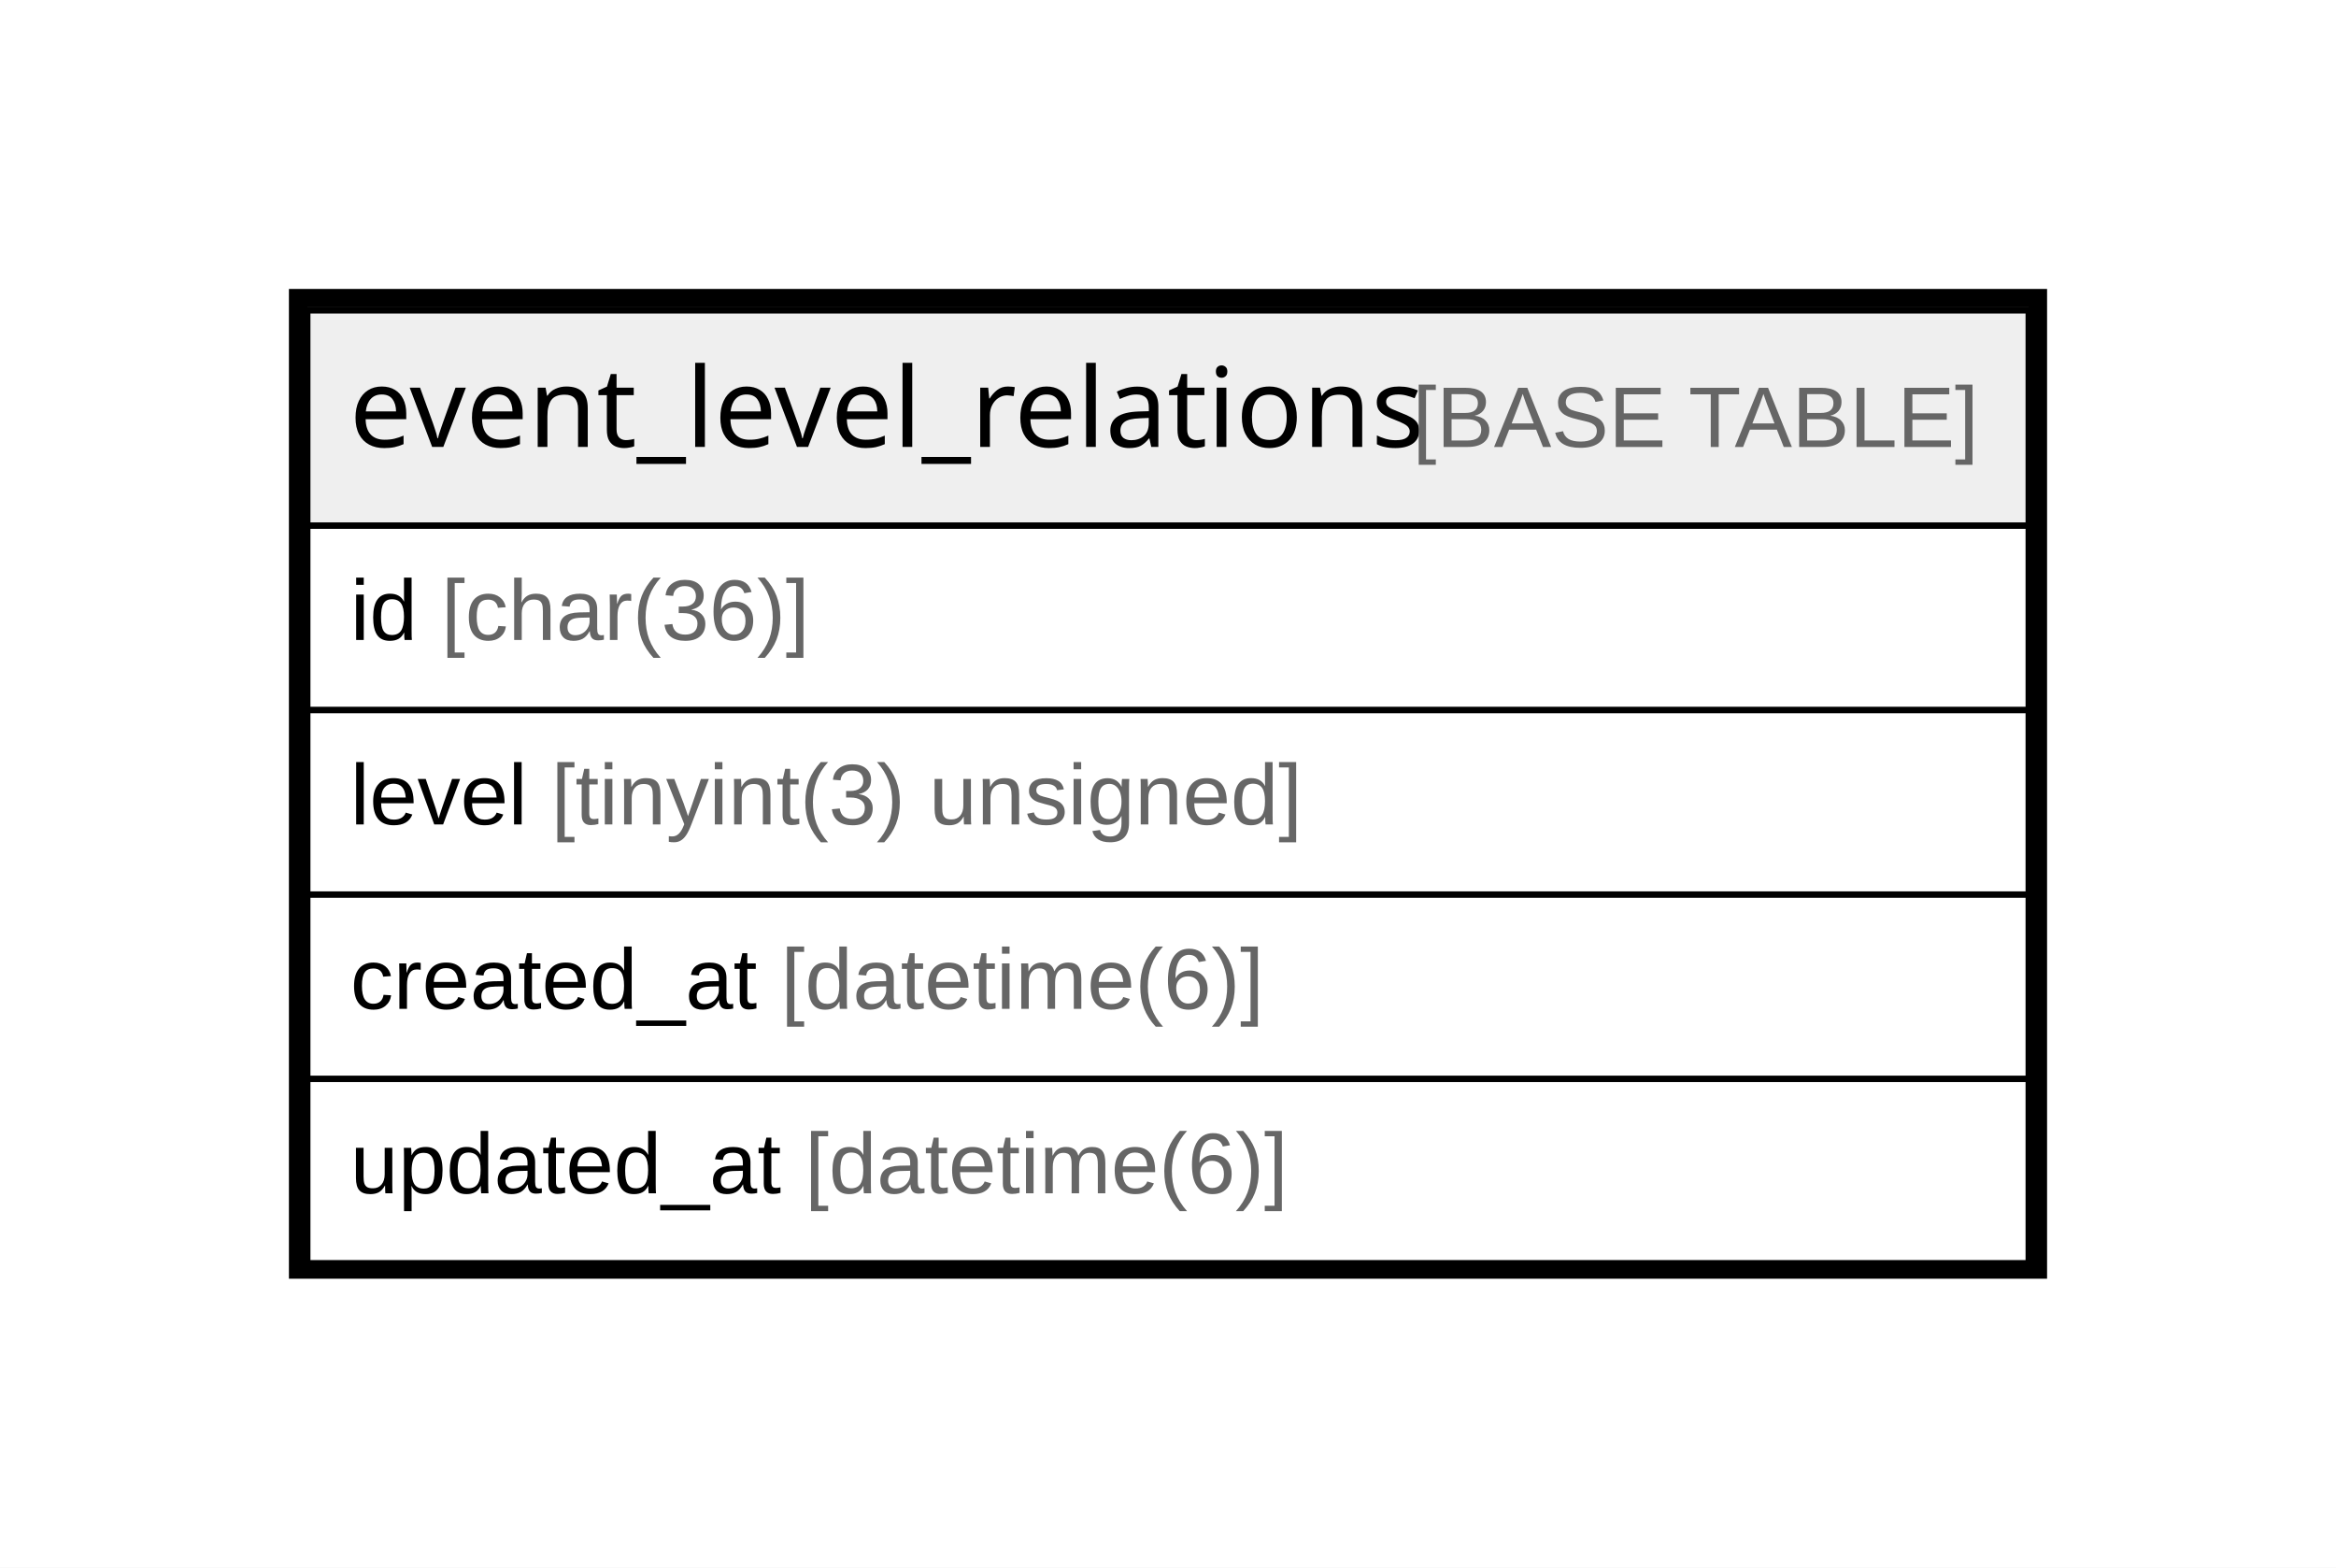
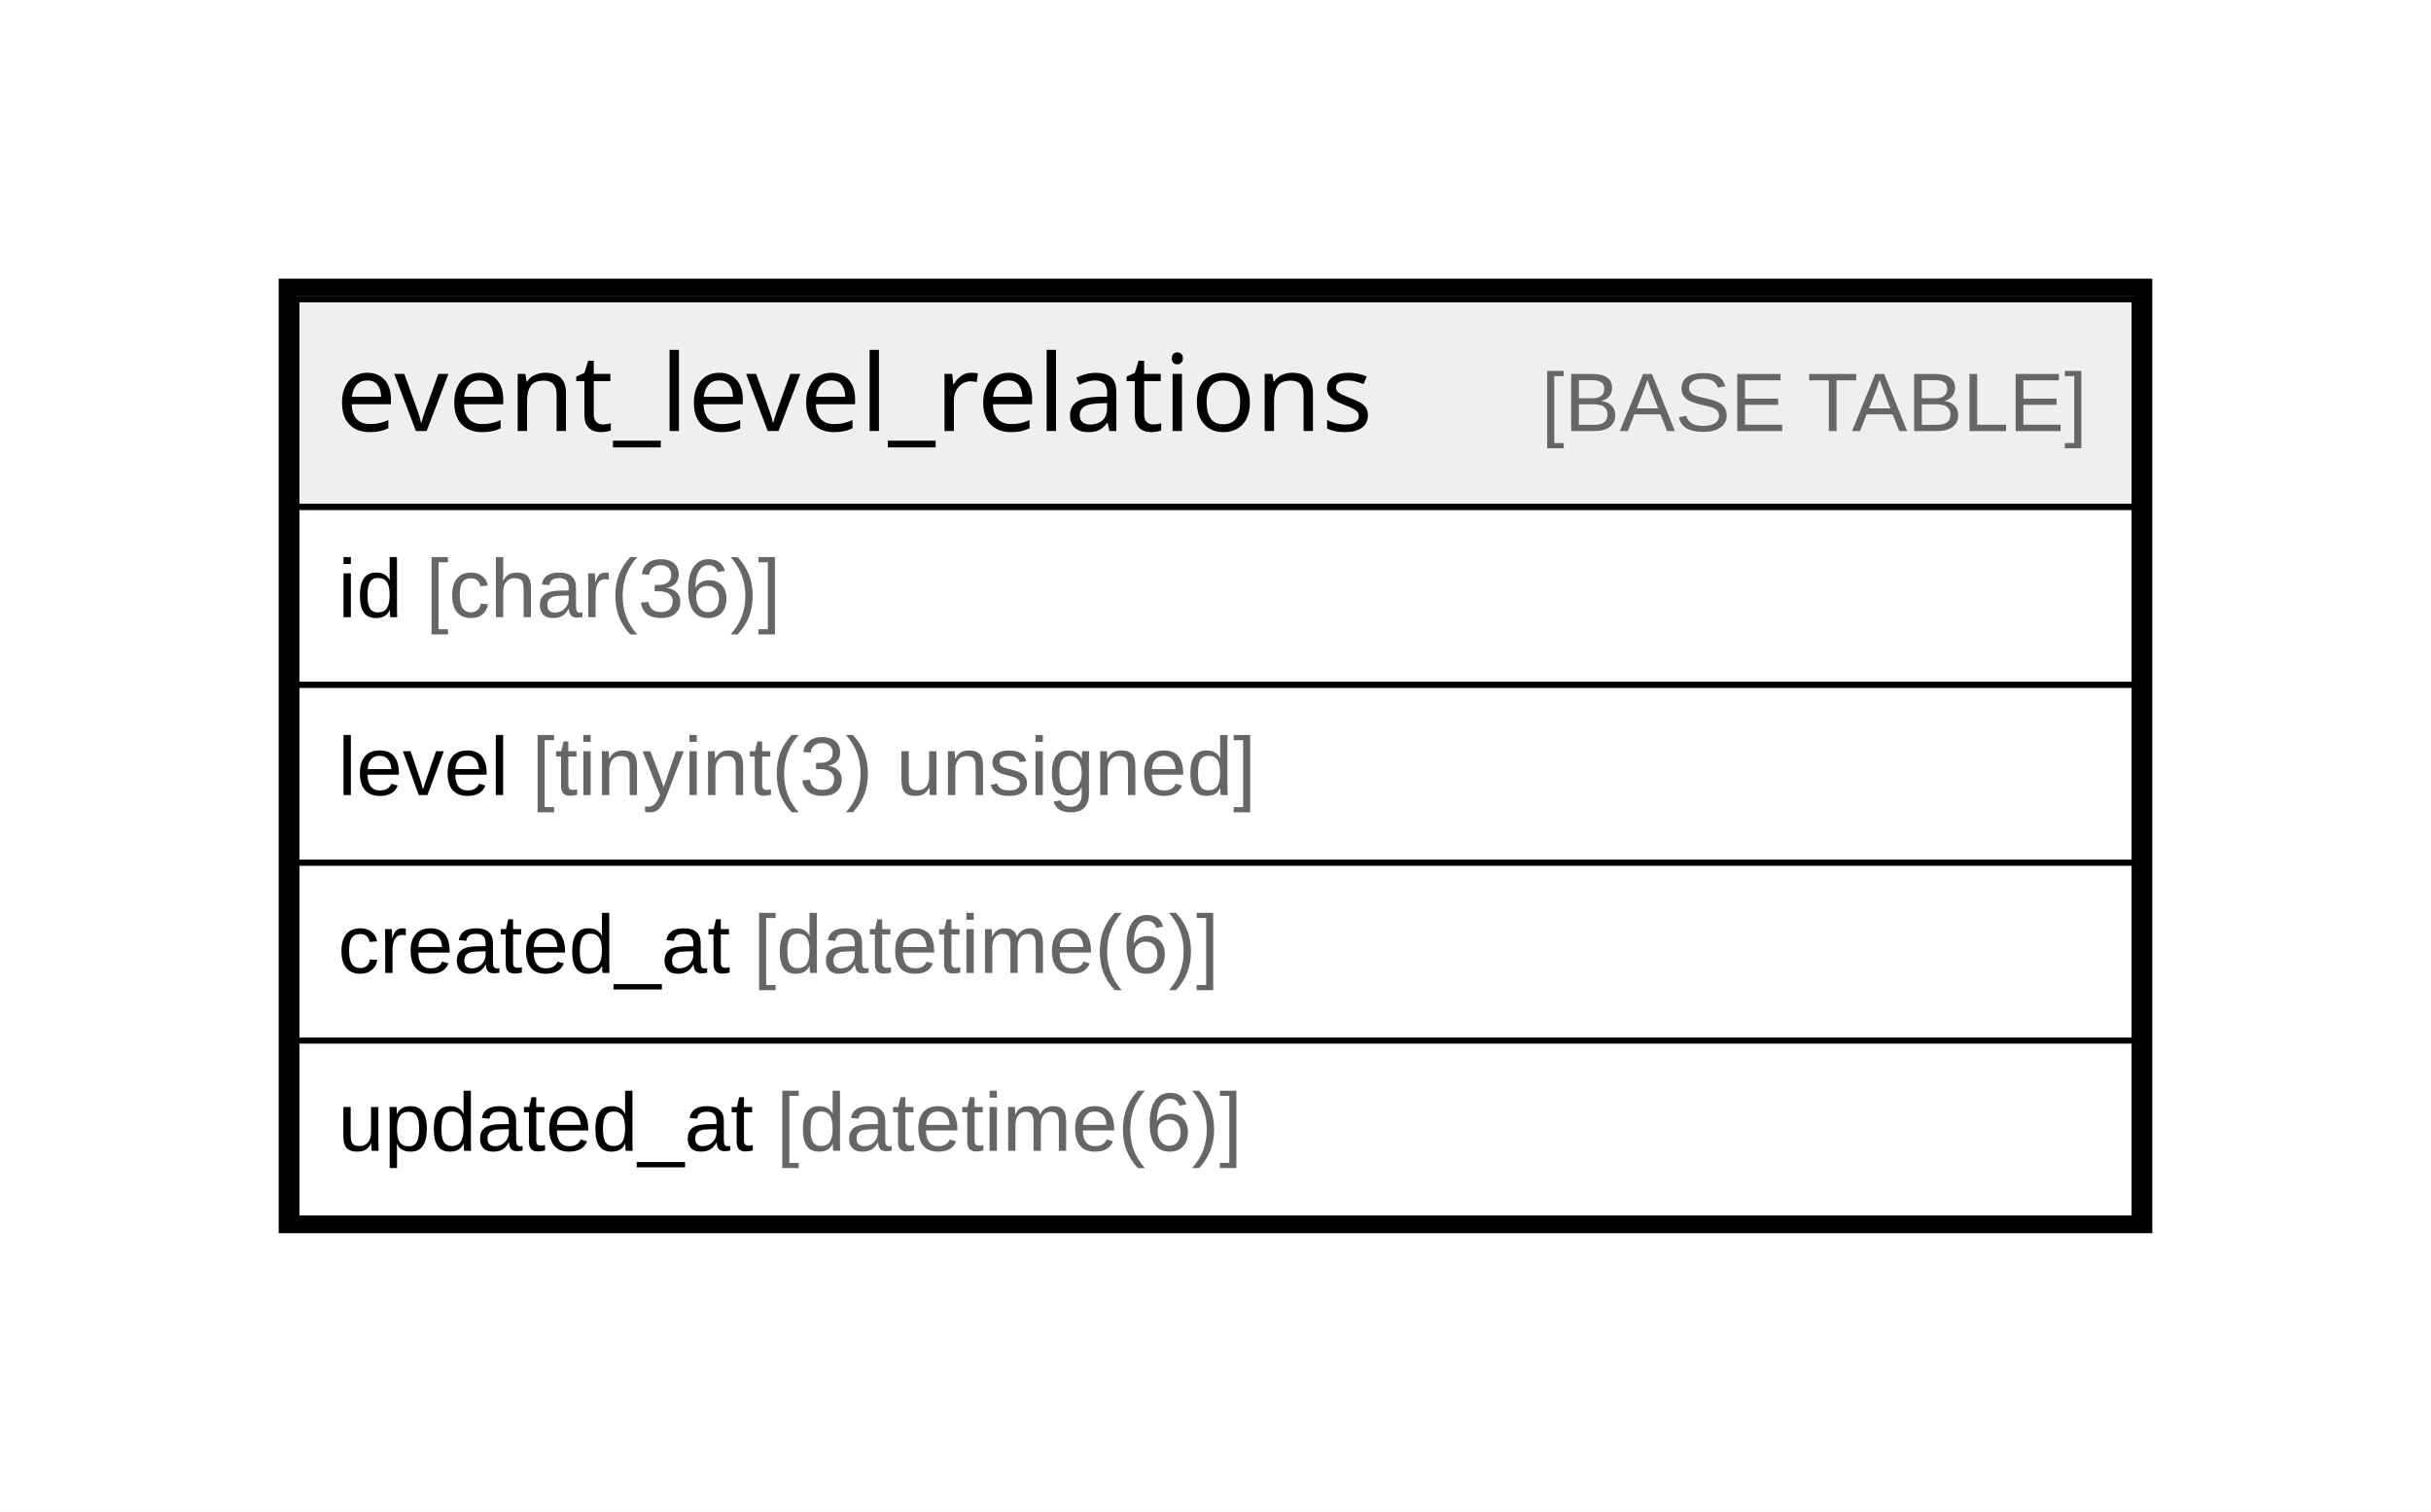
- <svg xmlns="http://www.w3.org/2000/svg" width="380pt" height="255pt" viewBox="0.00 0.00 380.00 255.00">
+ <svg xmlns="http://www.w3.org/2000/svg" width="410pt" height="255pt" viewBox="0.00 0.00 410.00 255.00">
  <g id="graph0" class="graph" transform="scale(1 1) rotate(0) translate(4 251)">
-     <polygon fill="#ffffff" stroke="transparent" points="-4,4 -4,-251 376,-251 376,4 -4,4" />
+     <polygon fill="#ffffff" stroke="transparent" points="-4,4 -4,-251 406,-251 406,4 -4,4" />
    <g id="node1" class="node">
-       <polygon fill="#efefef" stroke="transparent" points="46,-165.5 46,-200.5 326,-200.5 326,-165.5 46,-165.5" />
-       <polygon fill="none" stroke="#000000" points="46,-165.5 46,-200.5 326,-200.5 326,-165.5 46,-165.5" />
-       <text text-anchor="start" x="52.852" y="-178.3" font-family="Arial Bold" font-size="18.00" fill="#000000">event_level_relations</text>
-       <text text-anchor="start" x="221.894" y="-178.3" font-family="Arial" font-size="14.00" fill="#000000"> </text>
-       <text text-anchor="start" x="225.785" y="-178.3" font-family="Arial" font-size="14.00" fill="#666666">[BASE TABLE]</text>
-       <polygon fill="none" stroke="#000000" points="46,-135.5 46,-165.5 326,-165.5 326,-135.5 46,-135.5" />
+       <polygon fill="#efefef" stroke="transparent" points="46,-165.5 46,-200.5 356,-200.5 356,-165.5 46,-165.5" />
+       <polygon fill="none" stroke="#000000" points="46,-165.5 46,-200.5 356,-200.5 356,-165.5 46,-165.5" />
+       <text text-anchor="start" x="52.695" y="-178.3" font-family="Arial Bold" font-size="18.00" fill="#000000">event_level_relations</text>
+       <text text-anchor="start" x="221.737" y="-178.3" font-family="Arial" font-size="14.00" fill="#000000">    </text>
+       <text text-anchor="start" x="255.942" y="-178.3" font-family="Arial" font-size="14.00" fill="#666666">[BASE TABLE]</text>
+       <polygon fill="none" stroke="#000000" points="46,-135.5 46,-165.5 356,-165.5 356,-135.5 46,-135.5" />
      <text text-anchor="start" x="53" y="-146.9" font-family="Arial" font-size="14.00" fill="#000000">id </text>
      <text text-anchor="start" x="67.78" y="-146.9" font-family="Arial" font-size="14.00" fill="#666666">[char(36)]</text>
-       <polygon fill="none" stroke="#000000" points="46,-105.5 46,-135.5 326,-135.5 326,-105.5 46,-105.5" />
+       <polygon fill="none" stroke="#000000" points="46,-105.5 46,-135.5 356,-135.5 356,-105.5 46,-105.5" />
      <text text-anchor="start" x="53" y="-116.9" font-family="Arial" font-size="14.00" fill="#000000">level </text>
      <text text-anchor="start" x="85.669" y="-116.9" font-family="Arial" font-size="14.00" fill="#666666">[tinyint(3) unsigned]</text>
-       <polygon fill="none" stroke="#000000" points="46,-75.5 46,-105.5 326,-105.5 326,-75.5 46,-75.5" />
+       <polygon fill="none" stroke="#000000" points="46,-75.5 46,-105.5 356,-105.5 356,-75.5 46,-75.5" />
      <text text-anchor="start" x="53" y="-86.9" font-family="Arial" font-size="14.00" fill="#000000">created_at </text>
      <text text-anchor="start" x="123.028" y="-86.9" font-family="Arial" font-size="14.00" fill="#666666">[datetime(6)]</text>
-       <polygon fill="none" stroke="#000000" points="46,-45.5 46,-75.5 326,-75.5 326,-45.5 46,-45.5" />
+       <polygon fill="none" stroke="#000000" points="46,-45.5 46,-75.5 356,-75.5 356,-45.5 46,-45.5" />
      <text text-anchor="start" x="53" y="-56.9" font-family="Arial" font-size="14.00" fill="#000000">updated_at </text>
      <text text-anchor="start" x="126.933" y="-56.9" font-family="Arial" font-size="14.00" fill="#666666">[datetime(6)]</text>
-       <polygon fill="none" stroke="#000000" stroke-width="3" points="44.5,-44.5 44.5,-202.5 327.5,-202.5 327.5,-44.5 44.5,-44.5" />
+       <polygon fill="none" stroke="#000000" stroke-width="3" points="44.5,-44.5 44.5,-202.5 357.5,-202.5 357.5,-44.5 44.5,-44.5" />
    </g>
  </g>
</svg>
